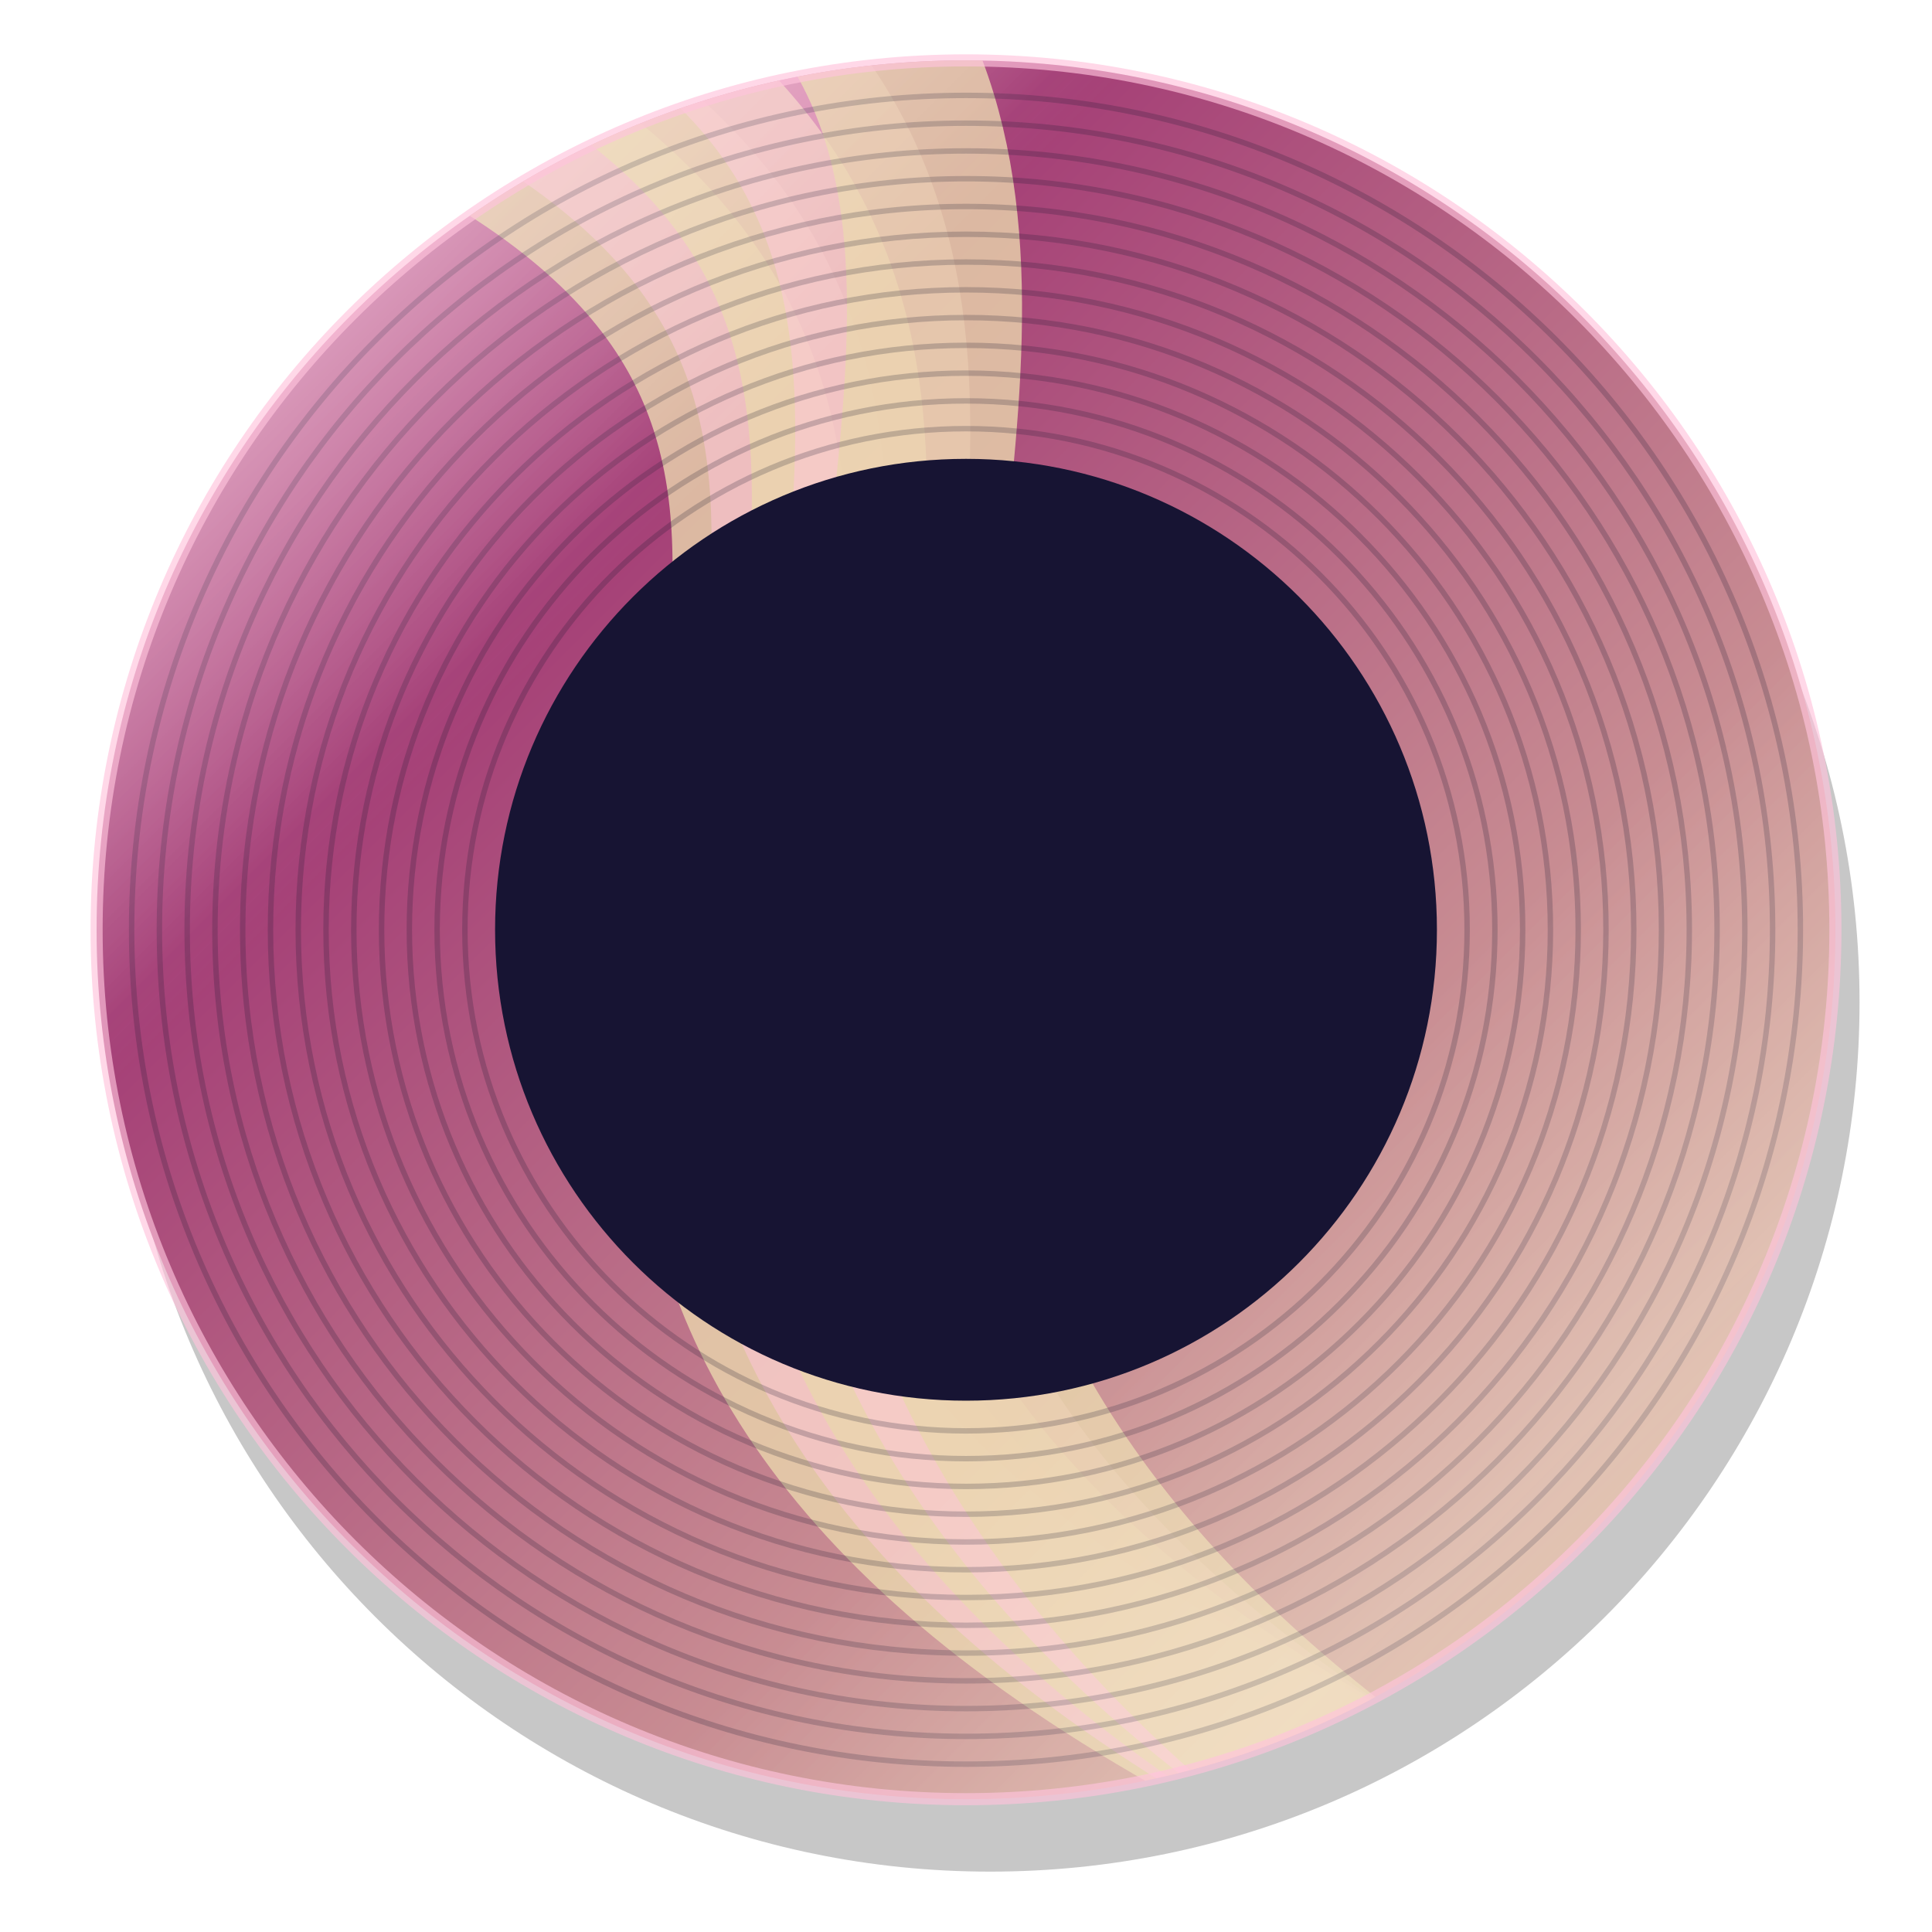
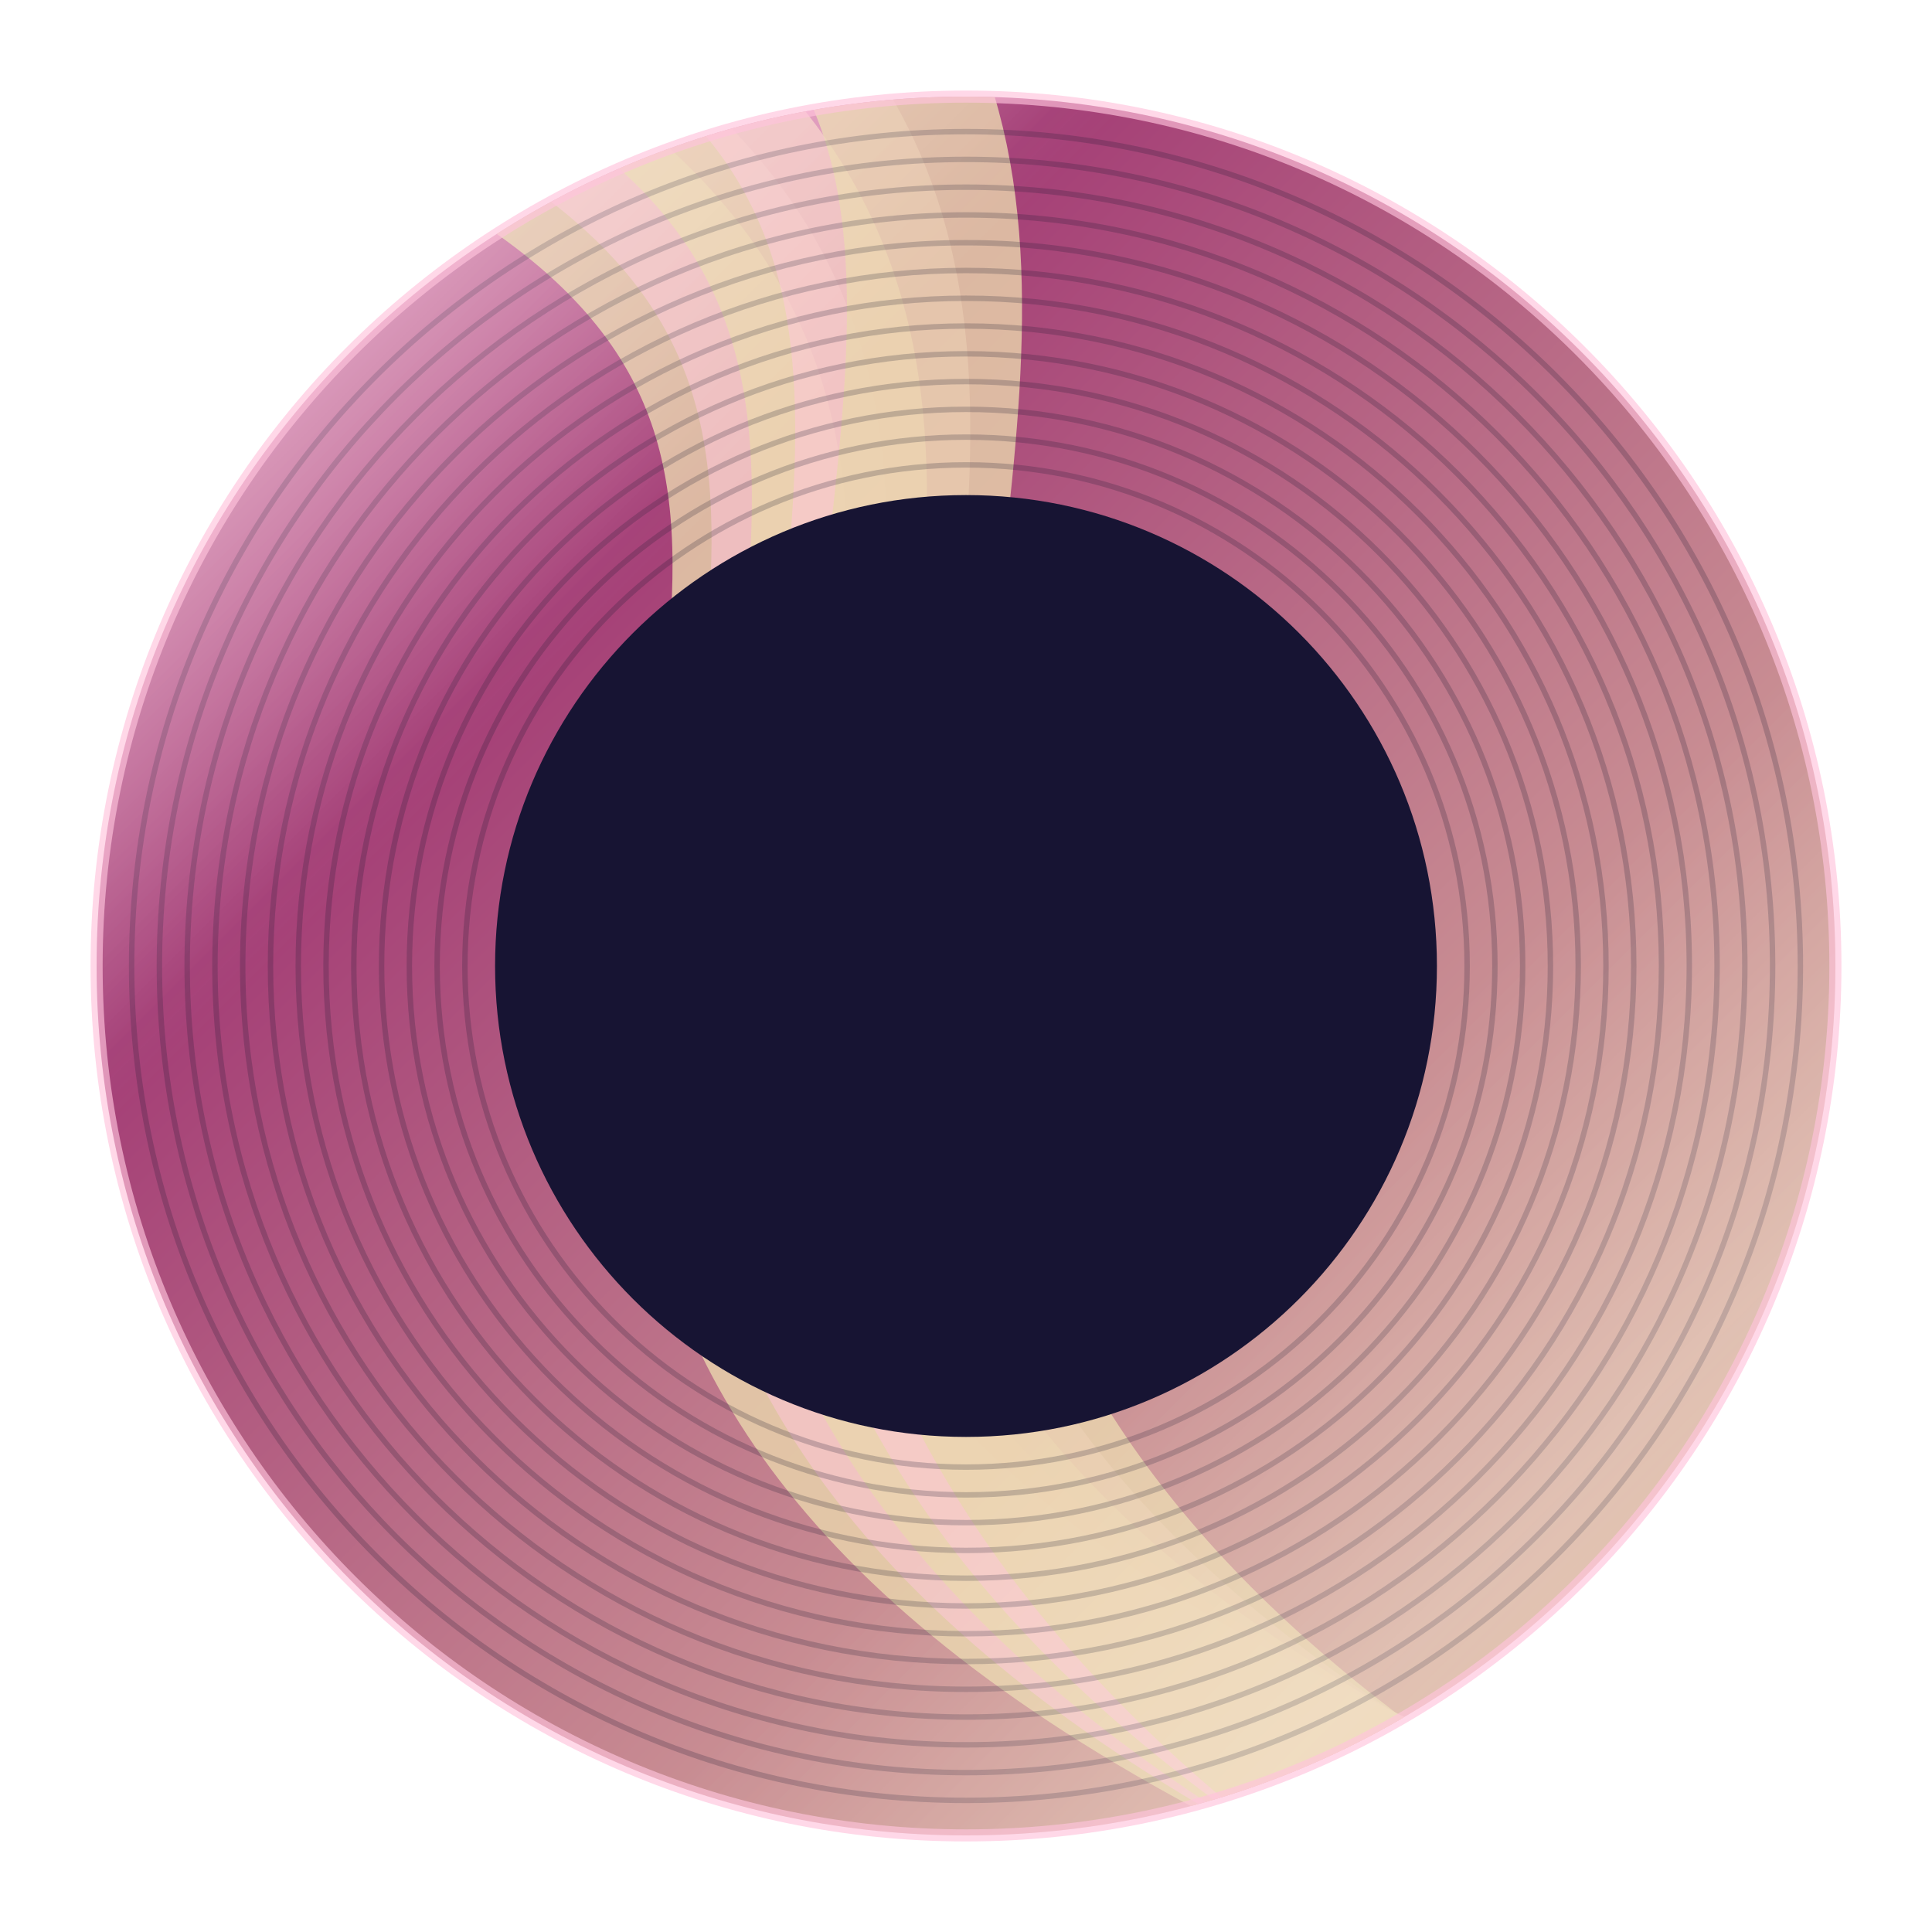
<svg xmlns="http://www.w3.org/2000/svg" viewBox="0 0 320 320">
  <defs>
    <clipPath id="record">
-       <circle cx="160" cy="154" r="144" />
+       <circle cx="160" cy="160" r="144" />
    </clipPath>
    <linearGradient id="wax" x1="0" y1="0" x2="1" y2="1">
      <stop stop-color="#ffc3dc" />
      <stop offset=".28" stop-color="#a43e76" />
      <stop offset="1" stop-color="#ead6ad" />
    </linearGradient>
    <linearGradient id="sheen" x1="0" y1="0" x2="1" y2="1">
      <stop stop-color="#fff" stop-opacity=".42" />
      <stop offset=".3" stop-color="#fff" stop-opacity="0" />
      <stop offset=".65" stop-color="#fff" stop-opacity="0" />
      <stop offset=".82" stop-color="#fff" stop-opacity=".2" />
      <stop offset="1" stop-color="#fff" stop-opacity="0" />
    </linearGradient>
  </defs>
-   <ellipse cx="164" cy="166" rx="144" ry="144" fill="#000" opacity=".22" />
-   <circle cx="160" cy="154" r="144" fill="url(#wax)" opacity="1" />
+   <circle cx="160" cy="160" r="144" fill="url(#wax)" opacity="1" />
  <g clip-path="url(#record)">
    <path d="M-80 -25C380 45 -160 220 390 350" fill="none" stroke="#ead6ad" stroke-width="29" opacity=".8" />
    <path d="M-32 -25C345 45 -118 220 373 350" fill="none" stroke="#ffc3dc" stroke-width="29" opacity=".5" />
    <path d="M16 -25C310 45 -76 220 356 350" fill="none" stroke="#ead6ad" stroke-width="29" opacity=".8" />
    <path d="M64 -25C275 45 -34 220 339 350" fill="none" stroke="#ffc3dc" stroke-width="29" opacity=".5" />
    <path d="M112 -25C240 45 8 220 322 350" fill="none" stroke="#ead6ad" stroke-width="29" opacity=".8" />
  </g>
  <g fill="none" stroke="#11152b" stroke-width=".9" opacity=".21">
-     <circle cx="160" cy="154" r="83" />
-     <circle cx="160" cy="154" r="87.6" />
-     <circle cx="160" cy="154" r="92.2" />
-     <circle cx="160" cy="154" r="96.8" />
-     <circle cx="160" cy="154" r="101.4" />
-     <circle cx="160" cy="154" r="106" />
-     <circle cx="160" cy="154" r="110.6" />
-     <circle cx="160" cy="154" r="115.2" />
-     <circle cx="160" cy="154" r="119.8" />
-     <circle cx="160" cy="154" r="124.4" />
-     <circle cx="160" cy="154" r="129" />
-     <circle cx="160" cy="154" r="133.6" />
-     <circle cx="160" cy="154" r="138.2" />
+     <circle cx="160" cy="160" r="83" />
+     <circle cx="160" cy="160" r="87.6" />
+     <circle cx="160" cy="160" r="92.2" />
+     <circle cx="160" cy="160" r="96.8" />
+     <circle cx="160" cy="160" r="101.4" />
+     <circle cx="160" cy="160" r="106" />
+     <circle cx="160" cy="160" r="110.6" />
+     <circle cx="160" cy="160" r="115.2" />
+     <circle cx="160" cy="160" r="119.8" />
+     <circle cx="160" cy="160" r="124.4" />
+     <circle cx="160" cy="160" r="129" />
+     <circle cx="160" cy="160" r="133.6" />
+     <circle cx="160" cy="160" r="138.2" />
  </g>
-   <circle cx="160" cy="154" r="144" fill="url(#sheen)" />
-   <circle cx="160" cy="154" r="144" fill="none" stroke="#ffc3dc" stroke-width="2" opacity=".65" />
-   <circle cx="160" cy="154" r="78" fill="#171433" />
+   <circle cx="160" cy="160" r="144" fill="url(#sheen)" />
+   <circle cx="160" cy="160" r="144" fill="none" stroke="#ffc3dc" stroke-width="2" opacity=".65" />
+   <circle cx="160" cy="160" r="78" fill="#171433" />
</svg>
